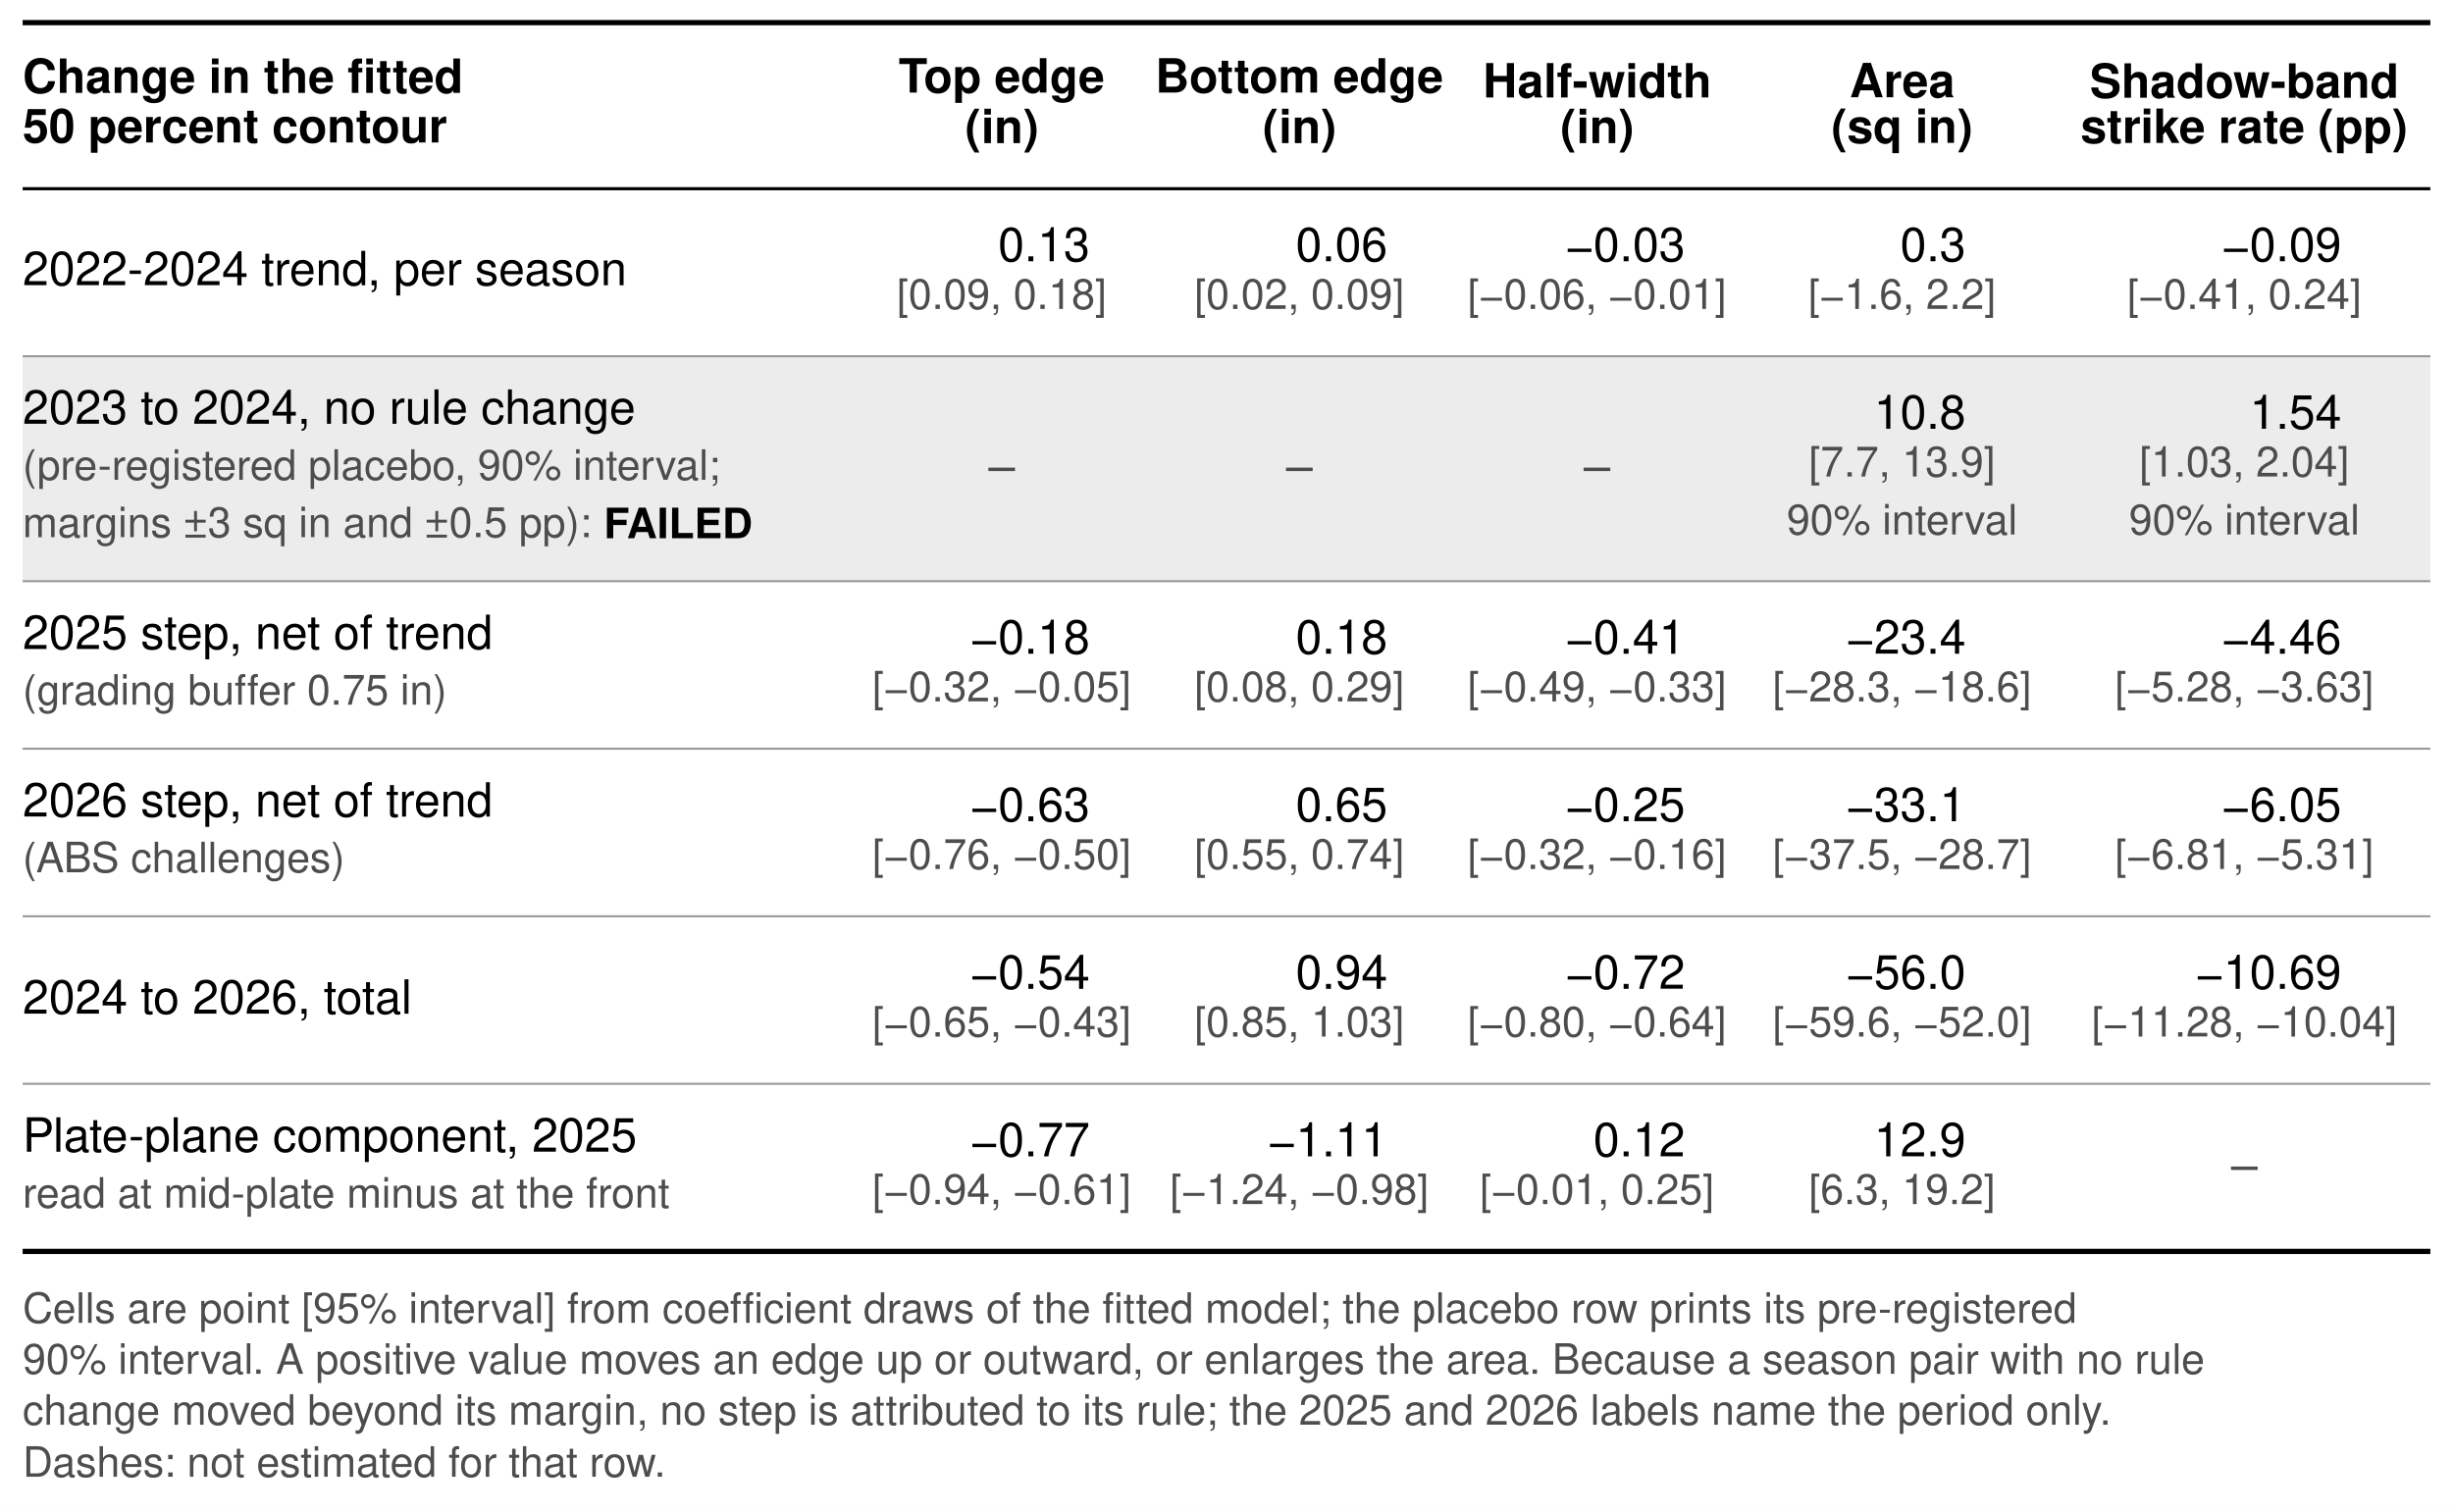
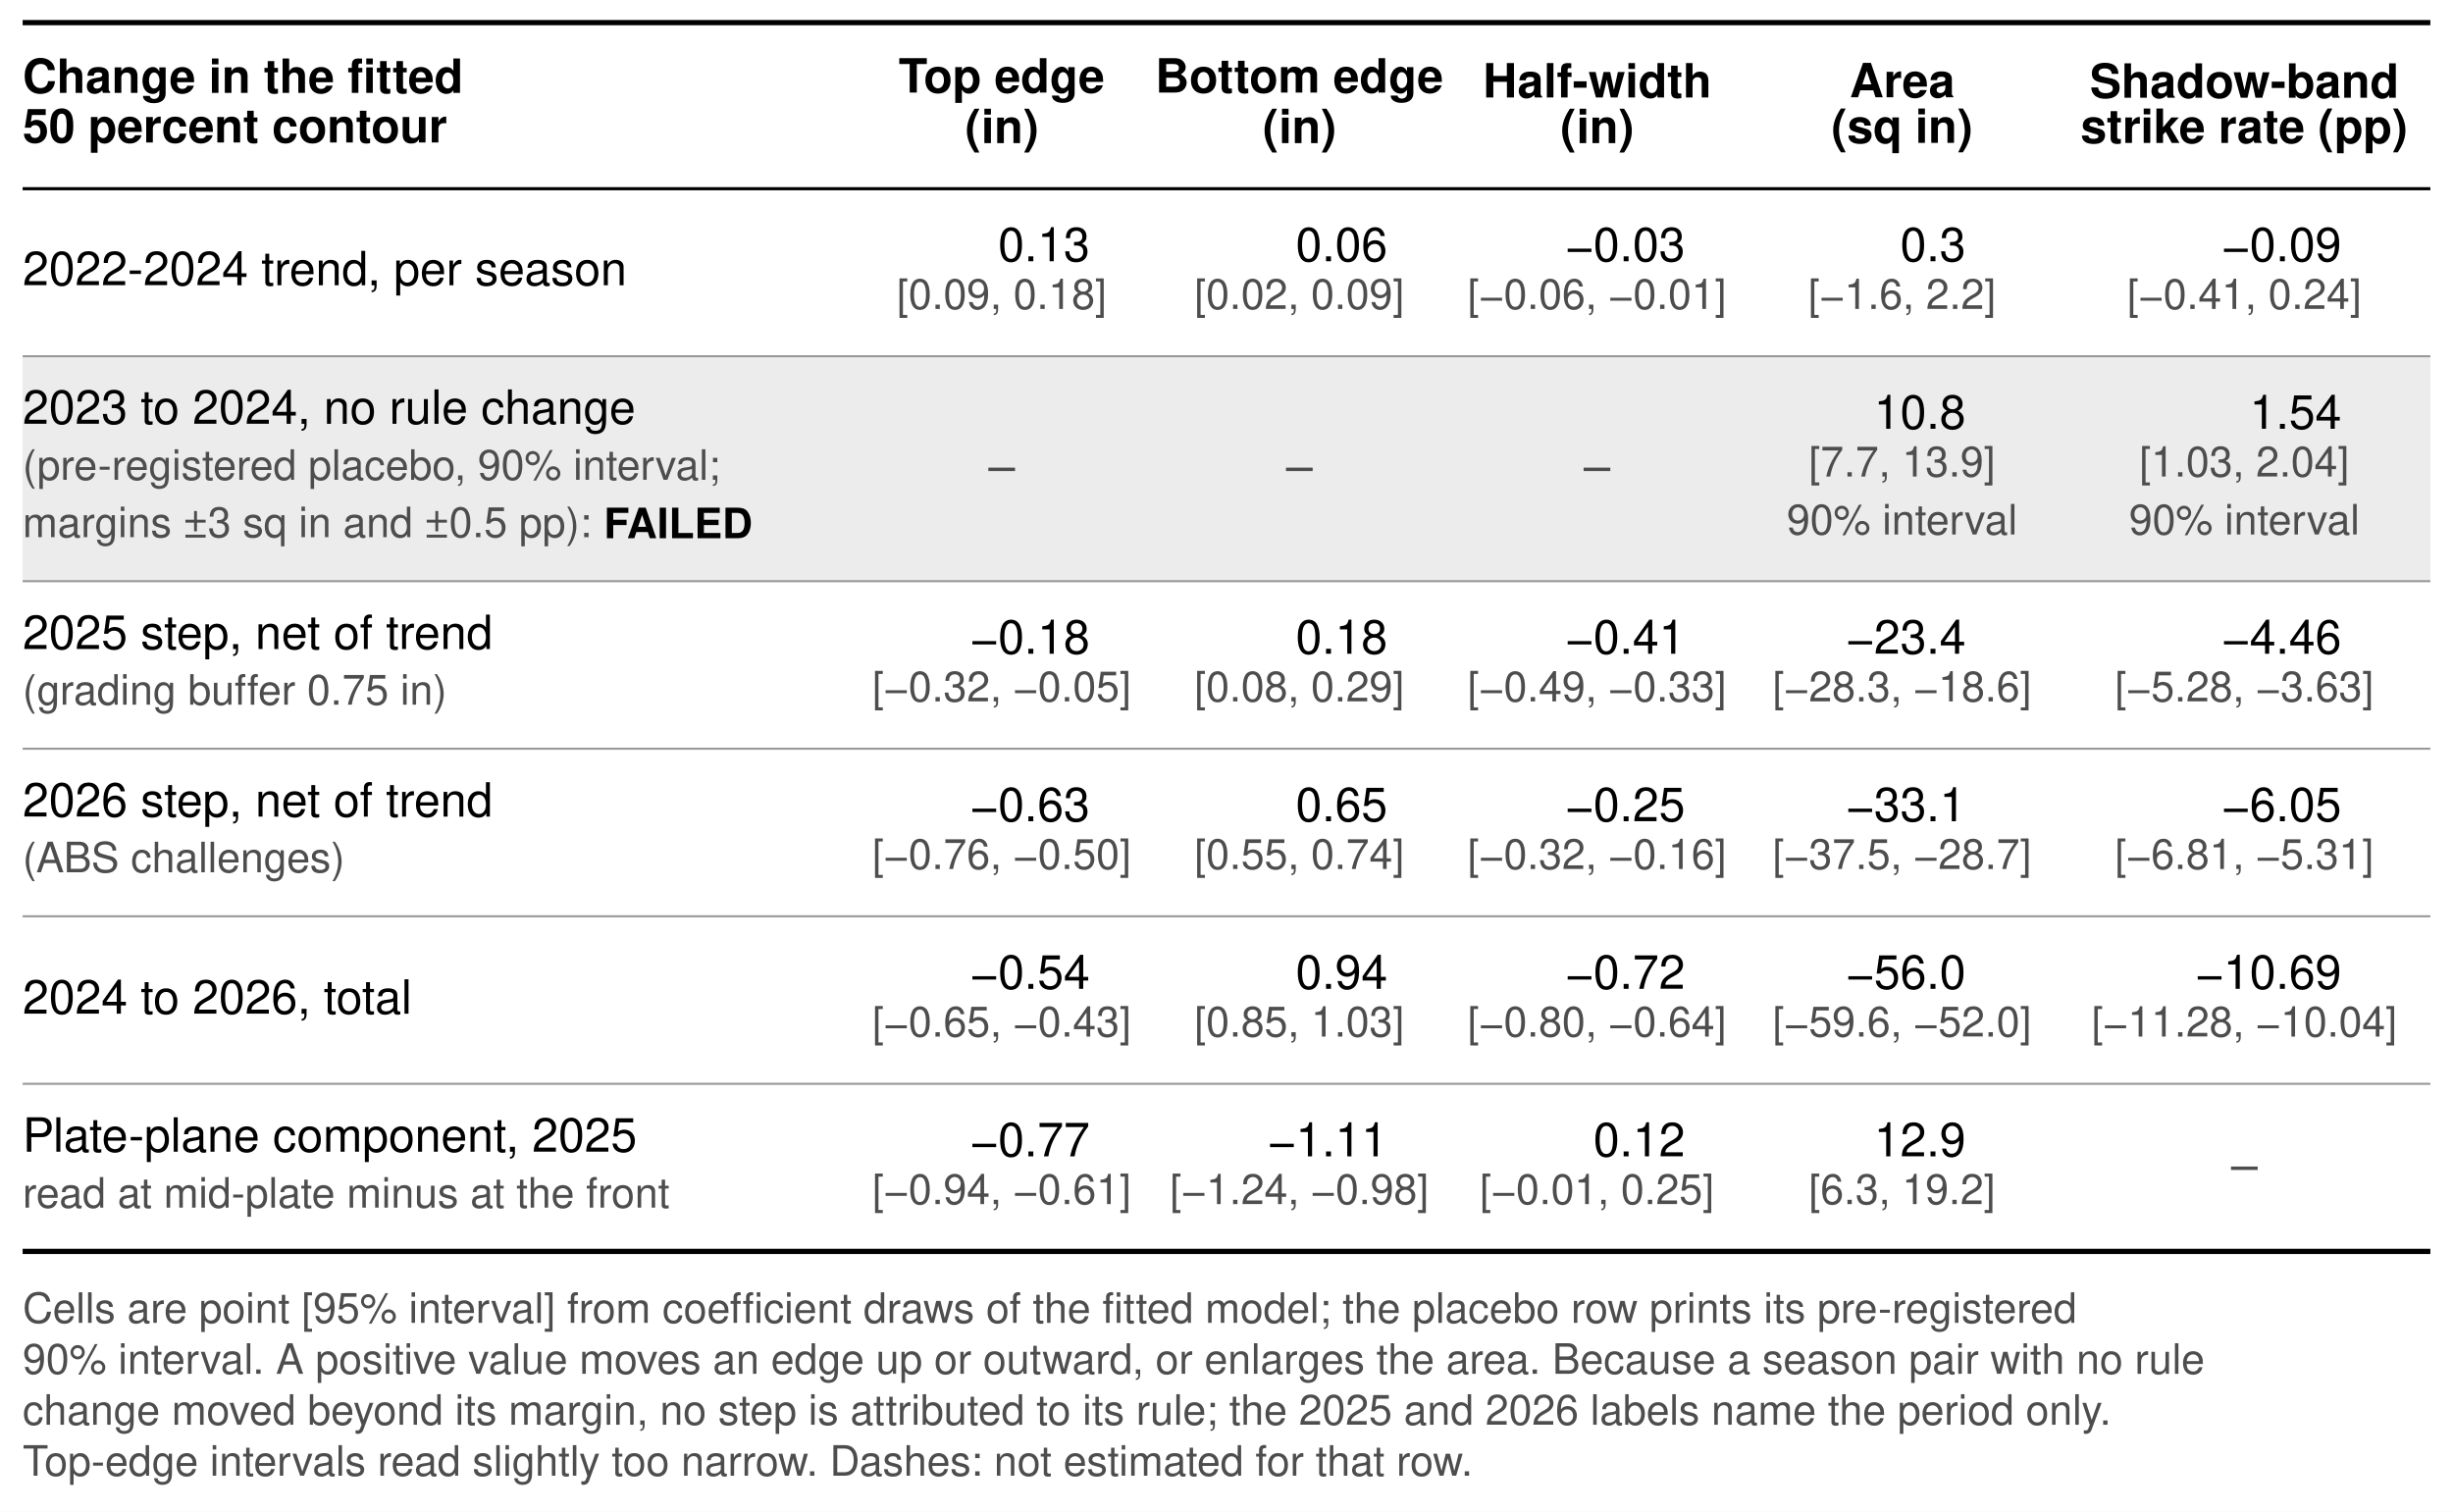
<svg xmlns="http://www.w3.org/2000/svg" width="468pt" height="288.432pt" viewBox="0 0 468 288.432" version="1.1">
  <defs>
    <style type="text/css">*{stroke-linejoin: round; stroke-linecap: butt}</style>
  </defs>
  <g id="figure_1">
    <g id="patch_1">
      <path d="M 0 288.432 L 468 288.432 L 468 0 L 0 0 z " style="fill: #ffffff" />
    </g>
    <g id="patch_2">
      <path d="M 4.32 110.88 L 463.68 110.88 L 463.68 67.968 L 4.32 67.968 z " style="fill: #ececec" />
    </g>
    <g id="line2d_1">
      <path d="M 4.32 4.32 L 463.68 4.32 " style="fill: none; stroke: #000000" />
    </g>
    <g id="line2d_2">
      <path d="M 4.32 36 L 463.68 36 " style="fill: none; stroke: #000000; stroke-width: 0.6" />
    </g>
    <g id="line2d_3">
      <path d="M 4.32 67.968 L 463.68 67.968 " style="fill: none; stroke: #9a9a9a; stroke-width: 0.4" />
    </g>
    <g id="line2d_4">
      <path d="M 4.32 110.88 L 463.68 110.88 " style="fill: none; stroke: #9a9a9a; stroke-width: 0.4" />
    </g>
    <g id="line2d_5">
      <path d="M 4.32 142.848 L 463.68 142.848 " style="fill: none; stroke: #9a9a9a; stroke-width: 0.4" />
    </g>
    <g id="line2d_6">
      <path d="M 4.32 174.816 L 463.68 174.816 " style="fill: none; stroke: #9a9a9a; stroke-width: 0.4" />
    </g>
    <g id="line2d_7">
      <path d="M 4.32 206.784 L 463.68 206.784 " style="fill: none; stroke: #9a9a9a; stroke-width: 0.4" />
    </g>
    <g id="line2d_8">
      <path d="M 4.32 238.752 L 463.68 238.752 " style="fill: none; stroke: #9a9a9a; stroke-width: 0.4" />
    </g>
    <g id="line2d_9">
      <path d="M 4.32 238.752 L 463.68 238.752 " style="fill: none; stroke: #000000" />
    </g>
    <g id="text_1">
      <text style="font-weight: 700; font-size: 9px; font-family: 'Helvetica', 'Arial', 'DejaVu Sans', sans-serif" transform="translate(4.32 17.71972)">Change in the fitted</text>
      <text style="font-weight: 700; font-size: 9px; font-family: 'Helvetica', 'Arial', 'DejaVu Sans', sans-serif" transform="translate(4.32 27.18606)">50 percent contour</text>
    </g>
    <g id="text_2">
      <text style="font-weight: 700; font-size: 9px; font-family: 'Helvetica', 'Arial', 'DejaVu Sans', sans-serif" transform="translate(171.4468 17.65784)">Top edge</text>
      <text style="font-weight: 700; font-size: 9px; font-family: 'Helvetica', 'Arial', 'DejaVu Sans', sans-serif" transform="translate(184.1171 27.30419)">(in)</text>
    </g>
    <g id="text_3">
      <text style="font-weight: 700; font-size: 9px; font-family: 'Helvetica', 'Arial', 'DejaVu Sans', sans-serif" transform="translate(220.4002 17.65784)">Bottom edge</text>
      <text style="font-weight: 700; font-size: 9px; font-family: 'Helvetica', 'Arial', 'DejaVu Sans', sans-serif" transform="translate(240.902 27.30419)">(in)</text>
    </g>
    <g id="text_4">
      <text style="font-weight: 700; font-size: 9px; font-family: 'Helvetica', 'Arial', 'DejaVu Sans', sans-serif" transform="translate(282.9374 18.59651)">Half-width</text>
      <text style="font-weight: 700; font-size: 9px; font-family: 'Helvetica', 'Arial', 'DejaVu Sans', sans-serif" transform="translate(297.6869 27.30419)">(in)</text>
    </g>
    <g id="text_5">
      <text style="font-weight: 700; font-size: 9px; font-family: 'Helvetica', 'Arial', 'DejaVu Sans', sans-serif" transform="translate(352.8806 18.55854)">Area</text>
      <text style="font-weight: 700; font-size: 9px; font-family: 'Helvetica', 'Arial', 'DejaVu Sans', sans-serif" transform="translate(349.3903 27.26271)">(sq in)</text>
    </g>
    <g id="text_6">
      <text style="font-weight: 700; font-size: 9px; font-family: 'Helvetica', 'Arial', 'DejaVu Sans', sans-serif" transform="translate(398.6933 18.64925)">Shadow-band</text>
      <text style="font-weight: 700; font-size: 9px; font-family: 'Helvetica', 'Arial', 'DejaVu Sans', sans-serif" transform="translate(396.9334 27.26903)">strike rate (pp)</text>
    </g>
    <g id="text_7">
      <text style="font-size: 9px; font-family: 'Helvetica', 'Arial', 'DejaVu Sans', sans-serif; text-anchor: start" x="4.32" y="54.421" transform="rotate(-0 4.32 54.42103)">2022-2024 trend, per season</text>
    </g>
    <g id="text_8">
      <text style="font-size: 9px; font-family: 'Helvetica', 'Arial', 'DejaVu Sans', sans-serif; text-anchor: end" x="197.927" y="49.842" transform="rotate(-0 197.9266 49.84235)">0.</text>
    </g>
    <g id="text_9">
      <text style="font-size: 9px; font-family: 'Helvetica', 'Arial', 'DejaVu Sans', sans-serif; text-anchor: start" x="197.927" y="49.842" transform="rotate(-0 197.9266 49.84235)">13</text>
    </g>
    <g id="text_10">
      <text style="font-size: 8px; font-family: 'Helvetica', 'Arial', 'DejaVu Sans', sans-serif; text-anchor: middle; fill: #4d4d4d" x="191.112" y="58.949" transform="rotate(-0 191.1125 58.94913)">[0.09, 0.18]</text>
    </g>
    <g id="text_11">
      <text style="font-size: 9px; font-family: 'Helvetica', 'Arial', 'DejaVu Sans', sans-serif; text-anchor: end" x="254.712" y="49.842" transform="rotate(-0 254.7115 49.84235)">0.</text>
    </g>
    <g id="text_12">
      <text style="font-size: 9px; font-family: 'Helvetica', 'Arial', 'DejaVu Sans', sans-serif; text-anchor: start" x="254.712" y="49.842" transform="rotate(-0 254.7115 49.84235)">06</text>
    </g>
    <g id="text_13">
      <text style="font-size: 8px; font-family: 'Helvetica', 'Arial', 'DejaVu Sans', sans-serif; text-anchor: middle; fill: #4d4d4d" x="247.897" y="58.949" transform="rotate(-0 247.8974 58.94913)">[0.02, 0.09]</text>
    </g>
    <g id="text_14">
      <text style="font-size: 9px; font-family: 'Helvetica', 'Arial', 'DejaVu Sans', sans-serif; text-anchor: end" x="311.496" y="49.842" transform="rotate(-0 311.4965 49.84235)">−0.</text>
    </g>
    <g id="text_15">
      <text style="font-size: 9px; font-family: 'Helvetica', 'Arial', 'DejaVu Sans', sans-serif; text-anchor: start" x="311.496" y="49.842" transform="rotate(-0 311.4965 49.84235)">03</text>
    </g>
    <g id="text_16">
      <text style="font-size: 8px; font-family: 'Helvetica', 'Arial', 'DejaVu Sans', sans-serif; text-anchor: middle; fill: #4d4d4d" x="304.682" y="58.949" transform="rotate(-0 304.6823 58.94913)">[−0.06, −0.01]</text>
    </g>
    <g id="text_17">
      <text style="font-size: 9px; font-family: 'Helvetica', 'Arial', 'DejaVu Sans', sans-serif; text-anchor: end" x="370.042" y="49.842" transform="rotate(-0 370.0417 49.84235)">0.</text>
    </g>
    <g id="text_18">
      <text style="font-size: 9px; font-family: 'Helvetica', 'Arial', 'DejaVu Sans', sans-serif; text-anchor: start" x="370.042" y="49.842" transform="rotate(-0 370.0417 49.84235)">3</text>
    </g>
    <g id="text_19">
      <text style="font-size: 8px; font-family: 'Helvetica', 'Arial', 'DejaVu Sans', sans-serif; text-anchor: middle; fill: #4d4d4d" x="362.887" y="58.949" transform="rotate(-0 362.8868 58.94913)">[−1.6, 2.2]</text>
    </g>
    <g id="text_20">
      <text style="font-size: 9px; font-family: 'Helvetica', 'Arial', 'DejaVu Sans', sans-serif; text-anchor: end" x="436.707" y="49.842" transform="rotate(-0 436.7072 49.84235)">−0.</text>
    </g>
    <g id="text_21">
      <text style="font-size: 9px; font-family: 'Helvetica', 'Arial', 'DejaVu Sans', sans-serif; text-anchor: start" x="436.707" y="49.842" transform="rotate(-0 436.7072 49.84235)">09</text>
    </g>
    <g id="text_22">
      <text style="font-size: 8px; font-family: 'Helvetica', 'Arial', 'DejaVu Sans', sans-serif; text-anchor: middle; fill: #4d4d4d" x="428.189" y="58.949" transform="rotate(-0 428.1894 58.94913)">[−0.41, 0.24]</text>
    </g>
    <g id="text_23">
      <text style="font-size: 9px; font-family: 'Helvetica', 'Arial', 'DejaVu Sans', sans-serif; text-anchor: start" x="4.32" y="80.859" transform="rotate(-0 4.32 80.85938)">2023 to 2024, no rule change</text>
    </g>
    <g id="text_24">
      <text style="font-size: 8px; font-family: 'Helvetica', 'Arial', 'DejaVu Sans', sans-serif; text-anchor: start; fill: #4d4d4d" x="4.32" y="91.539" transform="rotate(-0 4.32 91.539)">(pre-registered placebo, 90% interval;</text>
    </g>
    <g id="text_25">
      <text style="font-size: 8px; font-family: 'Helvetica', 'Arial', 'DejaVu Sans', sans-serif; text-anchor: start; fill: #4d4d4d" x="4.32" y="102.483" transform="rotate(-0 4.32 102.483)">margins ±3 sq in and ±0.5 pp): </text>
    </g>
    <g id="text_26">
      <text style="font-weight: 700; font-size: 8px; font-family: 'Helvetica', 'Arial', 'DejaVu Sans', sans-serif; text-anchor: start" x="115.2" y="102.688" transform="rotate(-0 115.2 102.6883)">FAILED</text>
    </g>
    <g id="text_27">
      <text style="font-size: 9px; font-family: 'Helvetica', 'Arial', 'DejaVu Sans', sans-serif; text-anchor: middle; fill: #4d4d4d" x="191.112" y="92.034" transform="rotate(-0 191.1125 92.03435)">–</text>
    </g>
    <g id="text_28">
      <text style="font-size: 9px; font-family: 'Helvetica', 'Arial', 'DejaVu Sans', sans-serif; text-anchor: middle; fill: #4d4d4d" x="247.897" y="92.034" transform="rotate(-0 247.8974 92.03435)">–</text>
    </g>
    <g id="text_29">
      <text style="font-size: 9px; font-family: 'Helvetica', 'Arial', 'DejaVu Sans', sans-serif; text-anchor: middle; fill: #4d4d4d" x="304.682" y="92.034" transform="rotate(-0 304.6823 92.03435)">–</text>
    </g>
    <g id="text_30">
      <text style="font-size: 9px; font-family: 'Helvetica', 'Arial', 'DejaVu Sans', sans-serif; text-anchor: end" x="370.042" y="81.81" transform="rotate(-0 370.0417 81.81035)">10.</text>
    </g>
    <g id="text_31">
      <text style="font-size: 9px; font-family: 'Helvetica', 'Arial', 'DejaVu Sans', sans-serif; text-anchor: start" x="370.042" y="81.81" transform="rotate(-0 370.0417 81.81035)">8</text>
    </g>
    <g id="text_32">
      <text style="font-size: 8px; font-family: 'Helvetica', 'Arial', 'DejaVu Sans', sans-serif; text-anchor: middle; fill: #4d4d4d" x="362.887" y="90.917" transform="rotate(-0 362.8868 90.91712)">[7.7, 13.9]</text>
    </g>
    <g id="text_33">
      <text style="font-size: 8px; font-family: 'Helvetica', 'Arial', 'DejaVu Sans', sans-serif; text-anchor: middle; fill: #4d4d4d" x="362.887" y="101.968" transform="rotate(-0 362.8868 101.9683)">90% interval</text>
    </g>
    <g id="text_34">
      <text style="font-size: 9px; font-family: 'Helvetica', 'Arial', 'DejaVu Sans', sans-serif; text-anchor: end" x="436.707" y="81.81" transform="rotate(-0 436.7072 81.81035)">1.</text>
    </g>
    <g id="text_35">
      <text style="font-size: 9px; font-family: 'Helvetica', 'Arial', 'DejaVu Sans', sans-serif; text-anchor: start" x="436.707" y="81.81" transform="rotate(-0 436.7072 81.81035)">54</text>
    </g>
    <g id="text_36">
      <text style="font-size: 8px; font-family: 'Helvetica', 'Arial', 'DejaVu Sans', sans-serif; text-anchor: middle; fill: #4d4d4d" x="428.189" y="90.917" transform="rotate(-0 428.1894 90.91712)">[1.03, 2.04]</text>
    </g>
    <g id="text_37">
      <text style="font-size: 8px; font-family: 'Helvetica', 'Arial', 'DejaVu Sans', sans-serif; text-anchor: middle; fill: #4d4d4d" x="428.189" y="101.968" transform="rotate(-0 428.1894 101.9683)">90% interval</text>
    </g>
    <g id="text_38">
      <text style="font-size: 9px; font-family: 'Helvetica', 'Arial', 'DejaVu Sans', sans-serif; text-anchor: start" x="4.32" y="123.829" transform="rotate(-0 4.32 123.829)">2025 step, net of trend</text>
    </g>
    <g id="text_39">
      <text style="font-size: 8px; font-family: 'Helvetica', 'Arial', 'DejaVu Sans', sans-serif; text-anchor: start; fill: #4d4d4d" x="4.32" y="134.451" transform="rotate(-0 4.32 134.451)">(grading buffer 0.75 in)</text>
    </g>
    <g id="text_40">
      <text style="font-size: 9px; font-family: 'Helvetica', 'Arial', 'DejaVu Sans', sans-serif; text-anchor: end" x="197.927" y="124.722" transform="rotate(-0 197.9266 124.7224)">−0.</text>
    </g>
    <g id="text_41">
      <text style="font-size: 9px; font-family: 'Helvetica', 'Arial', 'DejaVu Sans', sans-serif; text-anchor: start" x="197.927" y="124.722" transform="rotate(-0 197.9266 124.7224)">18</text>
    </g>
    <g id="text_42">
      <text style="font-size: 8px; font-family: 'Helvetica', 'Arial', 'DejaVu Sans', sans-serif; text-anchor: middle; fill: #4d4d4d" x="191.112" y="133.829" transform="rotate(-0 191.1125 133.8291)">[−0.32, −0.05]</text>
    </g>
    <g id="text_43">
      <text style="font-size: 9px; font-family: 'Helvetica', 'Arial', 'DejaVu Sans', sans-serif; text-anchor: end" x="254.712" y="124.722" transform="rotate(-0 254.7115 124.7224)">0.</text>
    </g>
    <g id="text_44">
      <text style="font-size: 9px; font-family: 'Helvetica', 'Arial', 'DejaVu Sans', sans-serif; text-anchor: start" x="254.712" y="124.722" transform="rotate(-0 254.7115 124.7224)">18</text>
    </g>
    <g id="text_45">
      <text style="font-size: 8px; font-family: 'Helvetica', 'Arial', 'DejaVu Sans', sans-serif; text-anchor: middle; fill: #4d4d4d" x="247.897" y="133.829" transform="rotate(-0 247.8974 133.8291)">[0.08, 0.29]</text>
    </g>
    <g id="text_46">
      <text style="font-size: 9px; font-family: 'Helvetica', 'Arial', 'DejaVu Sans', sans-serif; text-anchor: end" x="311.496" y="124.722" transform="rotate(-0 311.4965 124.7224)">−0.</text>
    </g>
    <g id="text_47">
      <text style="font-size: 9px; font-family: 'Helvetica', 'Arial', 'DejaVu Sans', sans-serif; text-anchor: start" x="311.496" y="124.722" transform="rotate(-0 311.4965 124.7224)">41</text>
    </g>
    <g id="text_48">
      <text style="font-size: 8px; font-family: 'Helvetica', 'Arial', 'DejaVu Sans', sans-serif; text-anchor: middle; fill: #4d4d4d" x="304.682" y="133.829" transform="rotate(-0 304.6823 133.8291)">[−0.49, −0.33]</text>
    </g>
    <g id="text_49">
      <text style="font-size: 9px; font-family: 'Helvetica', 'Arial', 'DejaVu Sans', sans-serif; text-anchor: end" x="370.042" y="124.722" transform="rotate(-0 370.0417 124.7224)">−23.</text>
    </g>
    <g id="text_50">
      <text style="font-size: 9px; font-family: 'Helvetica', 'Arial', 'DejaVu Sans', sans-serif; text-anchor: start" x="370.042" y="124.722" transform="rotate(-0 370.0417 124.7224)">4</text>
    </g>
    <g id="text_51">
      <text style="font-size: 8px; font-family: 'Helvetica', 'Arial', 'DejaVu Sans', sans-serif; text-anchor: middle; fill: #4d4d4d" x="362.887" y="133.829" transform="rotate(-0 362.8868 133.8291)">[−28.3, −18.6]</text>
    </g>
    <g id="text_52">
      <text style="font-size: 9px; font-family: 'Helvetica', 'Arial', 'DejaVu Sans', sans-serif; text-anchor: end" x="436.707" y="124.722" transform="rotate(-0 436.7072 124.7224)">−4.</text>
    </g>
    <g id="text_53">
      <text style="font-size: 9px; font-family: 'Helvetica', 'Arial', 'DejaVu Sans', sans-serif; text-anchor: start" x="436.707" y="124.722" transform="rotate(-0 436.7072 124.7224)">46</text>
    </g>
    <g id="text_54">
      <text style="font-size: 8px; font-family: 'Helvetica', 'Arial', 'DejaVu Sans', sans-serif; text-anchor: middle; fill: #4d4d4d" x="428.189" y="133.829" transform="rotate(-0 428.1894 133.8291)">[−5.28, −3.63]</text>
    </g>
    <g id="text_55">
      <text style="font-size: 9px; font-family: 'Helvetica', 'Arial', 'DejaVu Sans', sans-serif; text-anchor: start" x="4.32" y="155.797" transform="rotate(-0 4.32 155.797)">2026 step, net of trend</text>
    </g>
    <g id="text_56">
      <text style="font-size: 8px; font-family: 'Helvetica', 'Arial', 'DejaVu Sans', sans-serif; text-anchor: start; fill: #4d4d4d" x="4.32" y="166.419" transform="rotate(-0 4.32 166.419)">(ABS challenges)</text>
    </g>
    <g id="text_57">
      <text style="font-size: 9px; font-family: 'Helvetica', 'Arial', 'DejaVu Sans', sans-serif; text-anchor: end" x="197.927" y="156.69" transform="rotate(-0 197.9266 156.6904)">−0.</text>
    </g>
    <g id="text_58">
      <text style="font-size: 9px; font-family: 'Helvetica', 'Arial', 'DejaVu Sans', sans-serif; text-anchor: start" x="197.927" y="156.69" transform="rotate(-0 197.9266 156.6904)">63</text>
    </g>
    <g id="text_59">
      <text style="font-size: 8px; font-family: 'Helvetica', 'Arial', 'DejaVu Sans', sans-serif; text-anchor: middle; fill: #4d4d4d" x="191.112" y="165.797" transform="rotate(-0 191.1125 165.7971)">[−0.76, −0.50]</text>
    </g>
    <g id="text_60">
      <text style="font-size: 9px; font-family: 'Helvetica', 'Arial', 'DejaVu Sans', sans-serif; text-anchor: end" x="254.712" y="156.69" transform="rotate(-0 254.7115 156.6904)">0.</text>
    </g>
    <g id="text_61">
      <text style="font-size: 9px; font-family: 'Helvetica', 'Arial', 'DejaVu Sans', sans-serif; text-anchor: start" x="254.712" y="156.69" transform="rotate(-0 254.7115 156.6904)">65</text>
    </g>
    <g id="text_62">
      <text style="font-size: 8px; font-family: 'Helvetica', 'Arial', 'DejaVu Sans', sans-serif; text-anchor: middle; fill: #4d4d4d" x="247.897" y="165.797" transform="rotate(-0 247.8974 165.7971)">[0.55, 0.74]</text>
    </g>
    <g id="text_63">
      <text style="font-size: 9px; font-family: 'Helvetica', 'Arial', 'DejaVu Sans', sans-serif; text-anchor: end" x="311.496" y="156.69" transform="rotate(-0 311.4965 156.6904)">−0.</text>
    </g>
    <g id="text_64">
      <text style="font-size: 9px; font-family: 'Helvetica', 'Arial', 'DejaVu Sans', sans-serif; text-anchor: start" x="311.496" y="156.69" transform="rotate(-0 311.4965 156.6904)">25</text>
    </g>
    <g id="text_65">
      <text style="font-size: 8px; font-family: 'Helvetica', 'Arial', 'DejaVu Sans', sans-serif; text-anchor: middle; fill: #4d4d4d" x="304.682" y="165.797" transform="rotate(-0 304.6823 165.7971)">[−0.32, −0.16]</text>
    </g>
    <g id="text_66">
      <text style="font-size: 9px; font-family: 'Helvetica', 'Arial', 'DejaVu Sans', sans-serif; text-anchor: end" x="370.042" y="156.69" transform="rotate(-0 370.0417 156.6904)">−33.</text>
    </g>
    <g id="text_67">
      <text style="font-size: 9px; font-family: 'Helvetica', 'Arial', 'DejaVu Sans', sans-serif; text-anchor: start" x="370.042" y="156.69" transform="rotate(-0 370.0417 156.6904)">1</text>
    </g>
    <g id="text_68">
      <text style="font-size: 8px; font-family: 'Helvetica', 'Arial', 'DejaVu Sans', sans-serif; text-anchor: middle; fill: #4d4d4d" x="362.887" y="165.797" transform="rotate(-0 362.8868 165.7971)">[−37.5, −28.7]</text>
    </g>
    <g id="text_69">
      <text style="font-size: 9px; font-family: 'Helvetica', 'Arial', 'DejaVu Sans', sans-serif; text-anchor: end" x="436.707" y="156.69" transform="rotate(-0 436.7072 156.6904)">−6.</text>
    </g>
    <g id="text_70">
      <text style="font-size: 9px; font-family: 'Helvetica', 'Arial', 'DejaVu Sans', sans-serif; text-anchor: start" x="436.707" y="156.69" transform="rotate(-0 436.7072 156.6904)">05</text>
    </g>
    <g id="text_71">
      <text style="font-size: 8px; font-family: 'Helvetica', 'Arial', 'DejaVu Sans', sans-serif; text-anchor: middle; fill: #4d4d4d" x="428.189" y="165.797" transform="rotate(-0 428.1894 165.7971)">[−6.81, −5.31]</text>
    </g>
    <g id="text_72">
      <text style="font-size: 9px; font-family: 'Helvetica', 'Arial', 'DejaVu Sans', sans-serif; text-anchor: start" x="4.32" y="193.41" transform="rotate(-0 4.32 193.4104)">2024 to 2026, total</text>
    </g>
    <g id="text_73">
      <text style="font-size: 9px; font-family: 'Helvetica', 'Arial', 'DejaVu Sans', sans-serif; text-anchor: end" x="197.927" y="188.658" transform="rotate(-0 197.9266 188.6584)">−0.</text>
    </g>
    <g id="text_74">
      <text style="font-size: 9px; font-family: 'Helvetica', 'Arial', 'DejaVu Sans', sans-serif; text-anchor: start" x="197.927" y="188.658" transform="rotate(-0 197.9266 188.6584)">54</text>
    </g>
    <g id="text_75">
      <text style="font-size: 8px; font-family: 'Helvetica', 'Arial', 'DejaVu Sans', sans-serif; text-anchor: middle; fill: #4d4d4d" x="191.112" y="197.765" transform="rotate(-0 191.1125 197.7651)">[−0.65, −0.43]</text>
    </g>
    <g id="text_76">
      <text style="font-size: 9px; font-family: 'Helvetica', 'Arial', 'DejaVu Sans', sans-serif; text-anchor: end" x="254.712" y="188.658" transform="rotate(-0 254.7115 188.6584)">0.</text>
    </g>
    <g id="text_77">
      <text style="font-size: 9px; font-family: 'Helvetica', 'Arial', 'DejaVu Sans', sans-serif; text-anchor: start" x="254.712" y="188.658" transform="rotate(-0 254.7115 188.6584)">94</text>
    </g>
    <g id="text_78">
      <text style="font-size: 8px; font-family: 'Helvetica', 'Arial', 'DejaVu Sans', sans-serif; text-anchor: middle; fill: #4d4d4d" x="247.897" y="197.765" transform="rotate(-0 247.8974 197.7651)">[0.85, 1.03]</text>
    </g>
    <g id="text_79">
      <text style="font-size: 9px; font-family: 'Helvetica', 'Arial', 'DejaVu Sans', sans-serif; text-anchor: end" x="311.496" y="188.658" transform="rotate(-0 311.4965 188.6584)">−0.</text>
    </g>
    <g id="text_80">
      <text style="font-size: 9px; font-family: 'Helvetica', 'Arial', 'DejaVu Sans', sans-serif; text-anchor: start" x="311.496" y="188.658" transform="rotate(-0 311.4965 188.6584)">72</text>
    </g>
    <g id="text_81">
      <text style="font-size: 8px; font-family: 'Helvetica', 'Arial', 'DejaVu Sans', sans-serif; text-anchor: middle; fill: #4d4d4d" x="304.682" y="197.765" transform="rotate(-0 304.6823 197.7651)">[−0.80, −0.64]</text>
    </g>
    <g id="text_82">
      <text style="font-size: 9px; font-family: 'Helvetica', 'Arial', 'DejaVu Sans', sans-serif; text-anchor: end" x="370.042" y="188.658" transform="rotate(-0 370.0417 188.6584)">−56.</text>
    </g>
    <g id="text_83">
      <text style="font-size: 9px; font-family: 'Helvetica', 'Arial', 'DejaVu Sans', sans-serif; text-anchor: start" x="370.042" y="188.658" transform="rotate(-0 370.0417 188.6584)">0</text>
    </g>
    <g id="text_84">
      <text style="font-size: 8px; font-family: 'Helvetica', 'Arial', 'DejaVu Sans', sans-serif; text-anchor: middle; fill: #4d4d4d" x="362.887" y="197.765" transform="rotate(-0 362.8868 197.7651)">[−59.6, −52.0]</text>
    </g>
    <g id="text_85">
      <text style="font-size: 9px; font-family: 'Helvetica', 'Arial', 'DejaVu Sans', sans-serif; text-anchor: end" x="436.707" y="188.658" transform="rotate(-0 436.7072 188.6584)">−10.</text>
    </g>
    <g id="text_86">
      <text style="font-size: 9px; font-family: 'Helvetica', 'Arial', 'DejaVu Sans', sans-serif; text-anchor: start" x="436.707" y="188.658" transform="rotate(-0 436.7072 188.6584)">69</text>
    </g>
    <g id="text_87">
      <text style="font-size: 8px; font-family: 'Helvetica', 'Arial', 'DejaVu Sans', sans-serif; text-anchor: middle; fill: #4d4d4d" x="428.189" y="197.765" transform="rotate(-0 428.1894 197.7651)">[−11.28, −10.04]</text>
    </g>
    <g id="text_88">
      <text style="font-size: 9px; font-family: 'Helvetica', 'Arial', 'DejaVu Sans', sans-serif; text-anchor: start" x="4.32" y="219.733" transform="rotate(-0 4.32 219.733)">Plate-plane component, 2025</text>
    </g>
    <g id="text_89">
      <text style="font-size: 8px; font-family: 'Helvetica', 'Arial', 'DejaVu Sans', sans-serif; text-anchor: start; fill: #4d4d4d" x="4.32" y="230.406" transform="rotate(-0 4.32 230.4062)">read at mid-plate minus at the front</text>
    </g>
    <g id="text_90">
      <text style="font-size: 9px; font-family: 'Helvetica', 'Arial', 'DejaVu Sans', sans-serif; text-anchor: end" x="197.927" y="220.626" transform="rotate(-0 197.9266 220.6264)">−0.</text>
    </g>
    <g id="text_91">
      <text style="font-size: 9px; font-family: 'Helvetica', 'Arial', 'DejaVu Sans', sans-serif; text-anchor: start" x="197.927" y="220.626" transform="rotate(-0 197.9266 220.6264)">77</text>
    </g>
    <g id="text_92">
      <text style="font-size: 8px; font-family: 'Helvetica', 'Arial', 'DejaVu Sans', sans-serif; text-anchor: middle; fill: #4d4d4d" x="191.112" y="229.733" transform="rotate(-0 191.1125 229.7331)">[−0.94, −0.61]</text>
    </g>
    <g id="text_93">
      <text style="font-size: 9px; font-family: 'Helvetica', 'Arial', 'DejaVu Sans', sans-serif; text-anchor: end" x="254.712" y="220.626" transform="rotate(-0 254.7115 220.6264)">−1.</text>
    </g>
    <g id="text_94">
      <text style="font-size: 9px; font-family: 'Helvetica', 'Arial', 'DejaVu Sans', sans-serif; text-anchor: start" x="254.712" y="220.626" transform="rotate(-0 254.7115 220.6264)">11</text>
    </g>
    <g id="text_95">
      <text style="font-size: 8px; font-family: 'Helvetica', 'Arial', 'DejaVu Sans', sans-serif; text-anchor: middle; fill: #4d4d4d" x="247.897" y="229.733" transform="rotate(-0 247.8974 229.7331)">[−1.24, −0.98]</text>
    </g>
    <g id="text_96">
      <text style="font-size: 9px; font-family: 'Helvetica', 'Arial', 'DejaVu Sans', sans-serif; text-anchor: end" x="311.496" y="220.626" transform="rotate(-0 311.4965 220.6264)">0.</text>
    </g>
    <g id="text_97">
      <text style="font-size: 9px; font-family: 'Helvetica', 'Arial', 'DejaVu Sans', sans-serif; text-anchor: start" x="311.496" y="220.626" transform="rotate(-0 311.4965 220.6264)">12</text>
    </g>
    <g id="text_98">
      <text style="font-size: 8px; font-family: 'Helvetica', 'Arial', 'DejaVu Sans', sans-serif; text-anchor: middle; fill: #4d4d4d" x="304.682" y="229.733" transform="rotate(-0 304.6823 229.7331)">[−0.01, 0.25]</text>
    </g>
    <g id="text_99">
      <text style="font-size: 9px; font-family: 'Helvetica', 'Arial', 'DejaVu Sans', sans-serif; text-anchor: end" x="370.042" y="220.626" transform="rotate(-0 370.0417 220.6264)">12.</text>
    </g>
    <g id="text_100">
      <text style="font-size: 9px; font-family: 'Helvetica', 'Arial', 'DejaVu Sans', sans-serif; text-anchor: start" x="370.042" y="220.626" transform="rotate(-0 370.0417 220.6264)">9</text>
    </g>
    <g id="text_101">
      <text style="font-size: 8px; font-family: 'Helvetica', 'Arial', 'DejaVu Sans', sans-serif; text-anchor: middle; fill: #4d4d4d" x="362.887" y="229.733" transform="rotate(-0 362.8868 229.7331)">[6.3, 19.2]</text>
    </g>
    <g id="text_102">
      <text style="font-size: 9px; font-family: 'Helvetica', 'Arial', 'DejaVu Sans', sans-serif; text-anchor: middle; fill: #4d4d4d" x="428.189" y="225.378" transform="rotate(-0 428.1894 225.3784)">–</text>
    </g>
    <g id="text_103">
      <text style="font-size: 8px; font-family: 'Helvetica', 'Arial', 'DejaVu Sans', sans-serif; text-anchor: start; fill: #4d4d4d" x="4.32" y="252.387" transform="rotate(-0 4.32 252.387)">Cells are point [95% interval] from coefficient draws of the fitted model; the placebo row prints its pre-registered</text>
    </g>
    <g id="text_104">
      <text style="font-size: 8px; font-family: 'Helvetica', 'Arial', 'DejaVu Sans', sans-serif; text-anchor: start; fill: #4d4d4d" x="4.32" y="262.107" transform="rotate(-0 4.32 262.107)">90% interval. A positive value moves an edge up or outward, or enlarges the area. Because a season pair with no rule</text>
    </g>
    <g id="text_105">
      <text style="font-size: 8px; font-family: 'Helvetica', 'Arial', 'DejaVu Sans', sans-serif; text-anchor: start; fill: #4d4d4d" x="4.32" y="271.827" transform="rotate(-0 4.32 271.827)">change moved beyond its margin, no step is attributed to its rule; the 2025 and 2026 labels name the period only.</text>
    </g>
    <g id="text_106">
-       <text style="font-size: 8px; font-family: 'Helvetica', 'Arial', 'DejaVu Sans', sans-serif; text-anchor: start; fill: #4d4d4d" x="4.32" y="281.752" transform="rotate(-0 4.32 281.7523)">Dashes: not estimated for that row.</text>
+       <text style="font-size: 8px; font-family: 'Helvetica', 'Arial', 'DejaVu Sans', sans-serif; text-anchor: start; fill: #4d4d4d" x="4.32" y="281.547" transform="rotate(-0 4.32 281.547)">Top-edge intervals read slightly too narrow. Dashes: not estimated for that row.</text>
    </g>
  </g>
</svg>
